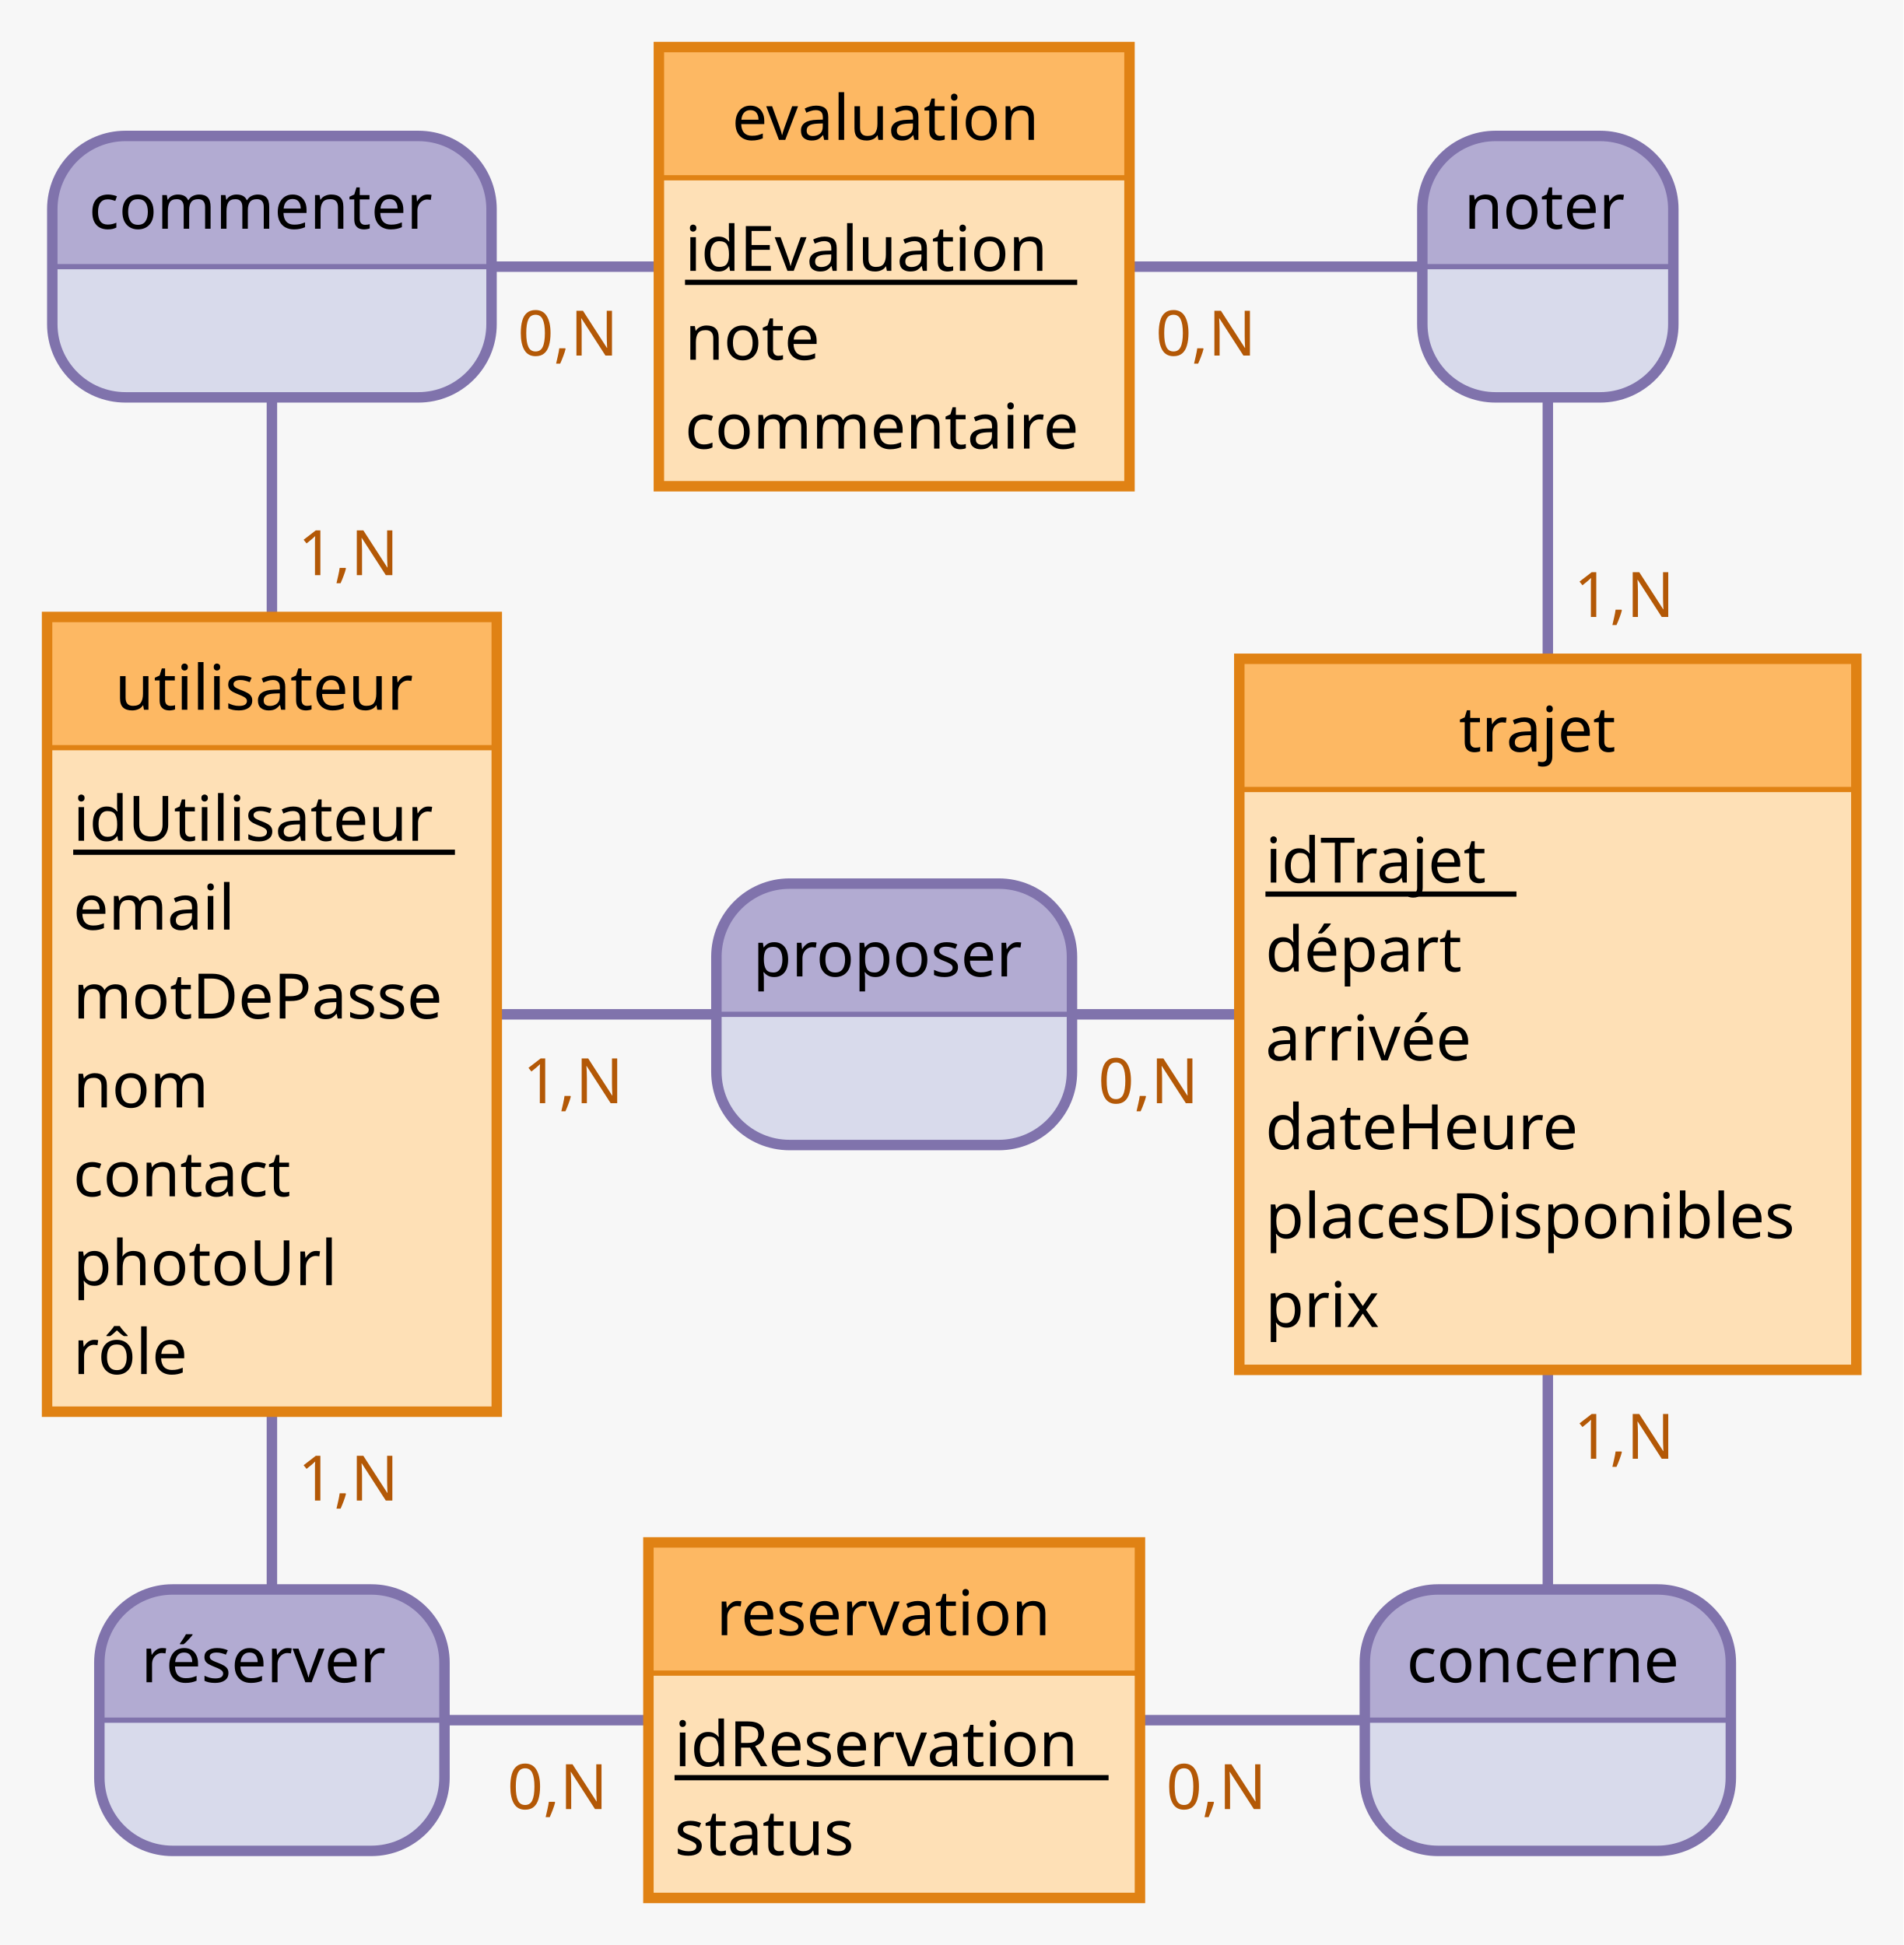
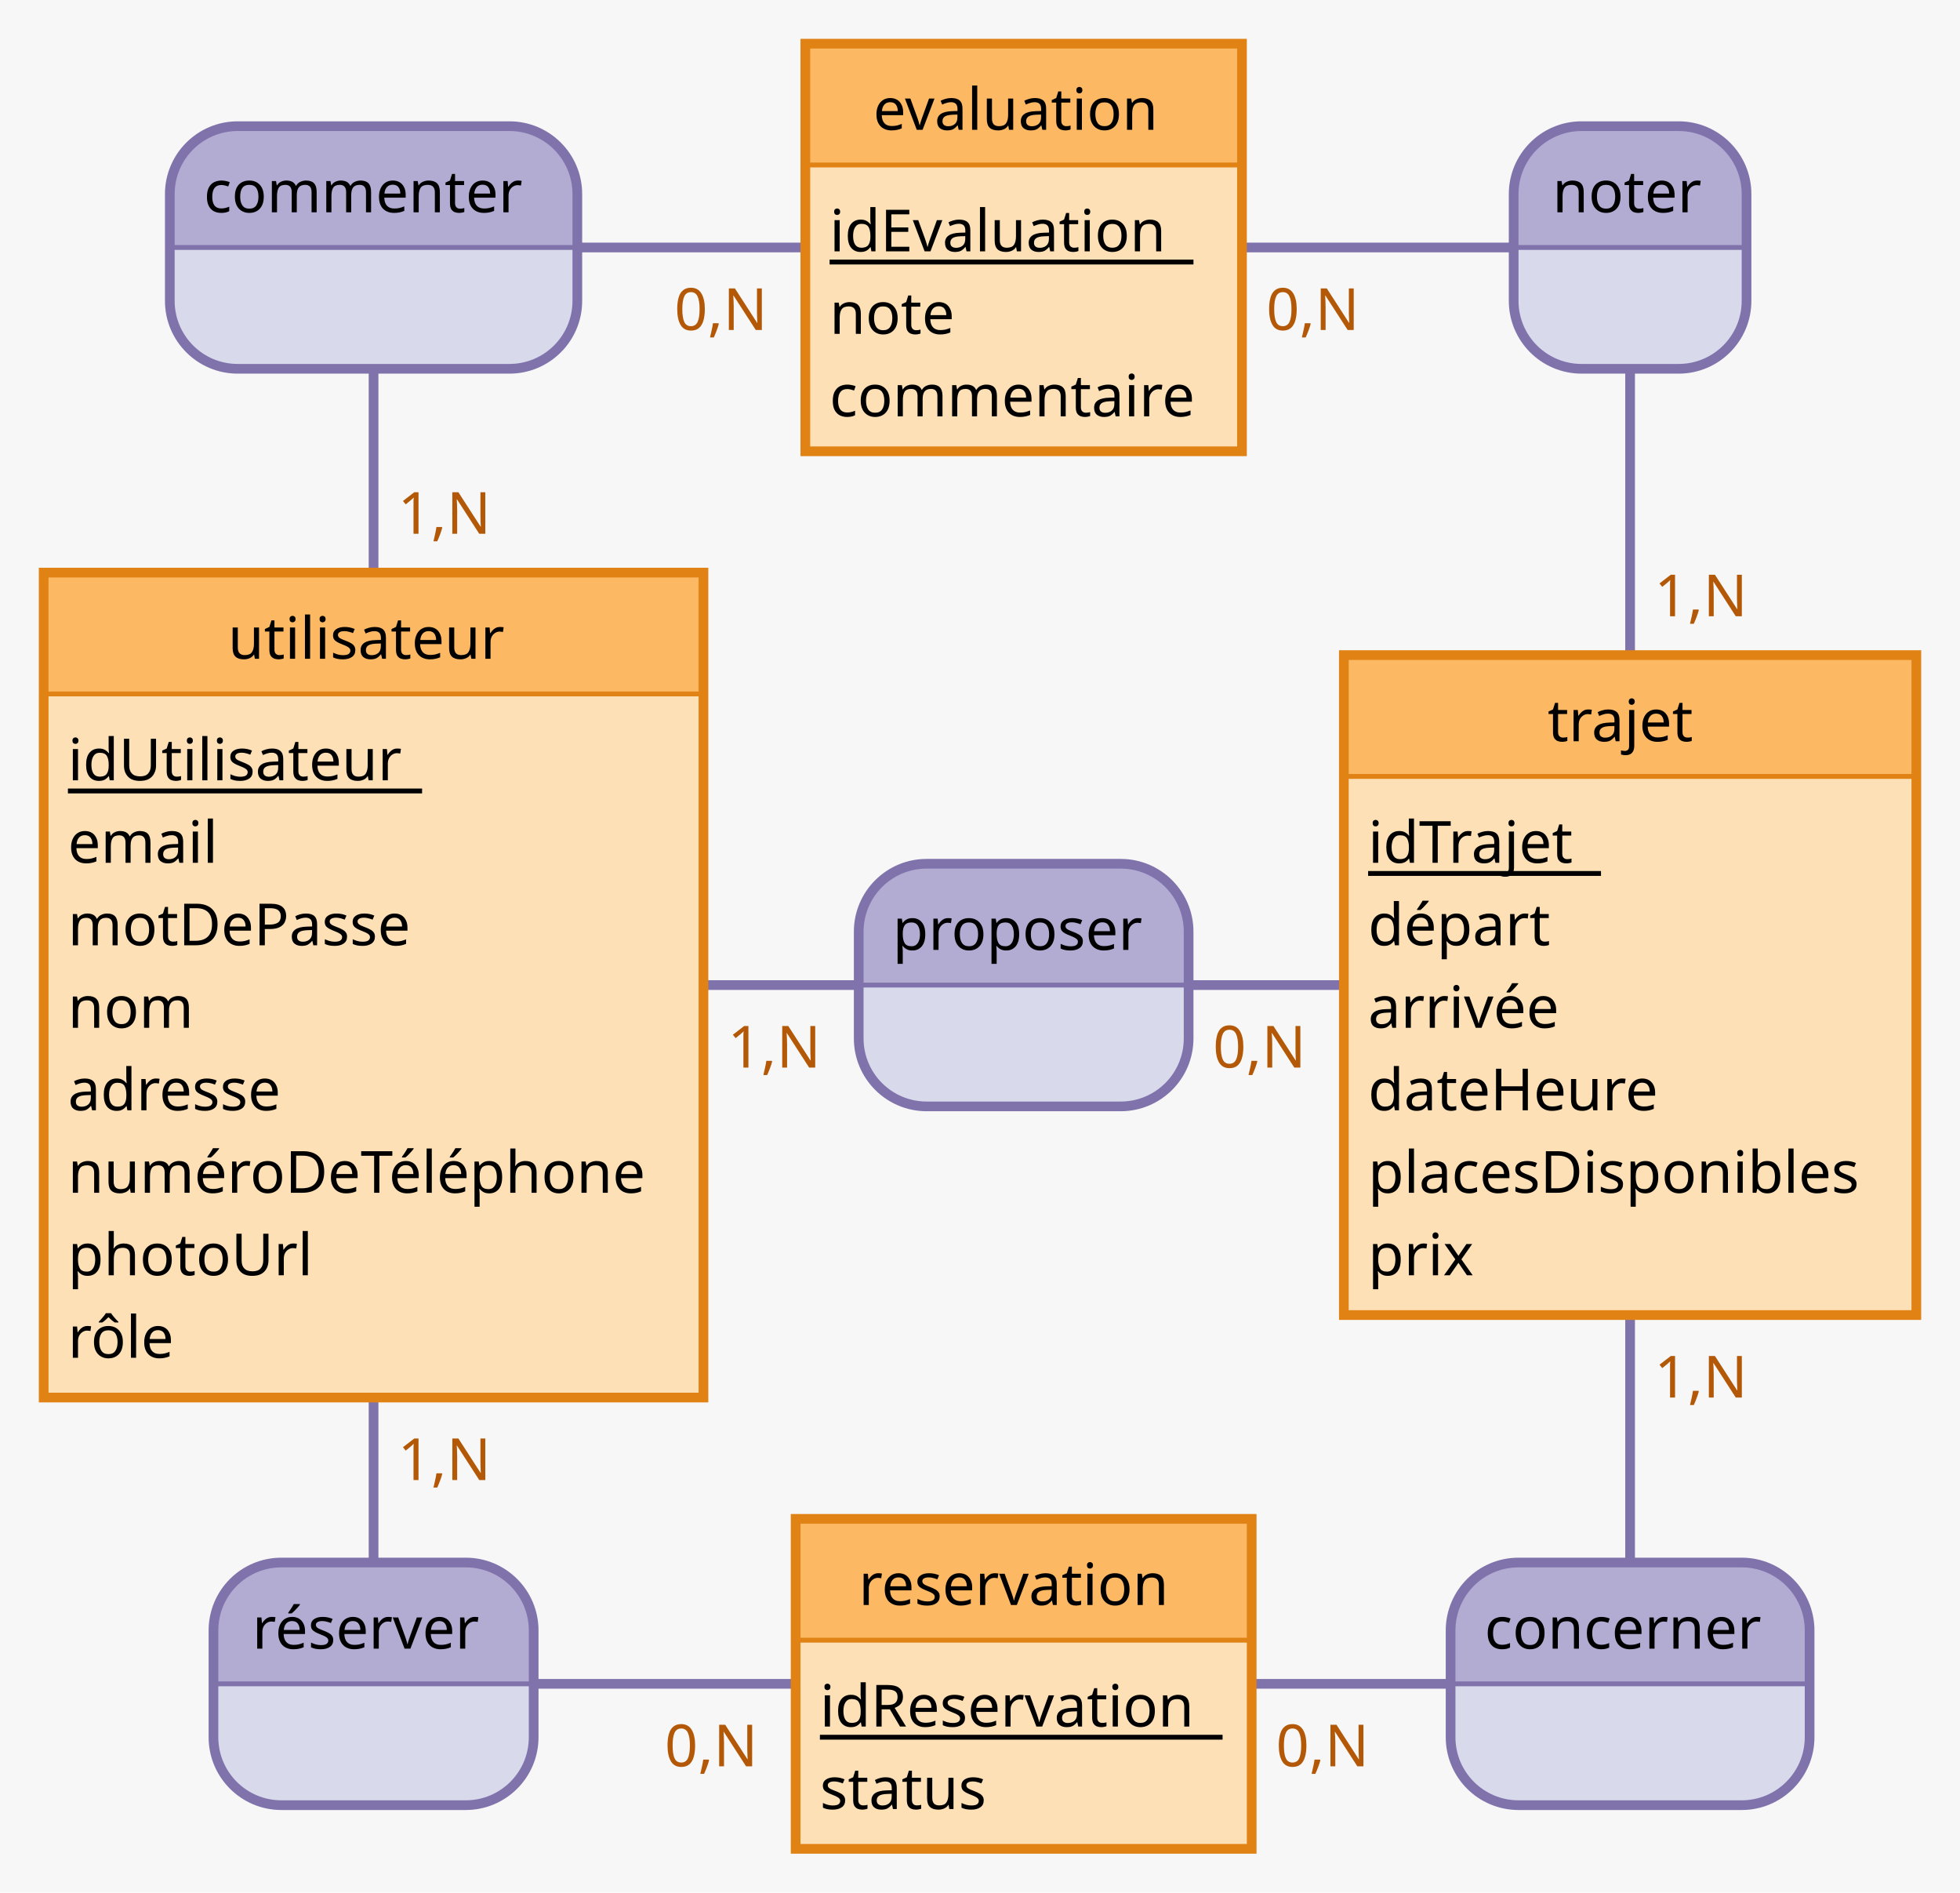
- <svg xmlns="http://www.w3.org/2000/svg" width="364" height="372" viewBox="0 0 364 372">
-   <rect x="0" y="0" width="364" height="372" fill="#f7f7f7" stroke="none" stroke-width="0" />
+ <svg xmlns="http://www.w3.org/2000/svg" width="404" height="390" viewBox="0 0 404 390">
+   <rect x="0" y="0" width="404" height="390" fill="#f7f7f7" stroke="none" stroke-width="0" />
  <g>
-     <line x1="52" y1="194" x2="52" y2="51" stroke="#8073ac" stroke-width="2" />
-     <line x1="171" y1="51" x2="52" y2="51" stroke="#8073ac" stroke-width="2" />
+     <line x1="77" y1="203" x2="77" y2="51" stroke="#8073ac" stroke-width="2" />
+     <line x1="211" y1="51" x2="77" y2="51" stroke="#8073ac" stroke-width="2" />
    <g>
-       <path d="M80 26 a14 14 90 0 1 14 14 V51 h-84 V40 a14 14 90 0 1 14 -14" fill="#b2abd2" stroke="#b2abd2" stroke-width="0" />
-       <path d="M94 51 v11 a14 14 90 0 1 -14 14 H24 a14 14 90 0 1 -14 -14 V51 H84" fill="#d8daeb" stroke="#d8daeb" stroke-width="0" />
-       <rect x="10" y="26" width="84" height="50" fill="none" rx="14" stroke="#8073ac" stroke-width="2" />
-       <line x1="10" y1="51" x2="94" y2="51" stroke="#8073ac" stroke-width="1" />
-       <text x="17" y="43.75" fill="#000000" font-family="Verdana" font-size="12">commenter</text>
+       <path d="M105 26 a14 14 90 0 1 14 14 V51 h-84 V40 a14 14 90 0 1 14 -14" fill="#b2abd2" stroke="#b2abd2" stroke-width="0" />
+       <path d="M119 51 v11 a14 14 90 0 1 -14 14 H49 a14 14 90 0 1 -14 -14 V51 H84" fill="#d8daeb" stroke="#d8daeb" stroke-width="0" />
+       <rect x="35" y="26" width="84" height="50" fill="none" rx="14" stroke="#8073ac" stroke-width="2" />
+       <line x1="35" y1="51" x2="119" y2="51" stroke="#8073ac" stroke-width="1" />
+       <text x="42" y="43.75" fill="#000000" font-family="Verdana" font-size="12">commenter</text>
    </g>
-     <text x="57" y="110" fill="#b35806" font-family="Verdana" font-size="12">1,N</text>
-     <text x="99" y="68" fill="#b35806" font-family="Verdana" font-size="12">0,N</text>
+     <text x="82" y="110" fill="#b35806" font-family="Verdana" font-size="12">1,N</text>
+     <text x="139" y="68" fill="#b35806" font-family="Verdana" font-size="12">0,N</text>
  </g>
  <g>
-     <line x1="296" y1="194" x2="296" y2="51" stroke="#8073ac" stroke-width="2" />
-     <line x1="171" y1="51" x2="296" y2="51" stroke="#8073ac" stroke-width="2" />
+     <line x1="336" y1="203" x2="336" y2="51" stroke="#8073ac" stroke-width="2" />
+     <line x1="211" y1="51" x2="336" y2="51" stroke="#8073ac" stroke-width="2" />
    <g>
-       <path d="M306 26 a14 14 90 0 1 14 14 V51 h-48 V40 a14 14 90 0 1 14 -14" fill="#b2abd2" stroke="#b2abd2" stroke-width="0" />
-       <path d="M320 51 v11 a14 14 90 0 1 -14 14 H286 a14 14 90 0 1 -14 -14 V51 H48" fill="#d8daeb" stroke="#d8daeb" stroke-width="0" />
-       <rect x="272" y="26" width="48" height="50" fill="none" rx="14" stroke="#8073ac" stroke-width="2" />
-       <line x1="272" y1="51" x2="320" y2="51" stroke="#8073ac" stroke-width="1" />
-       <text x="280" y="43.75" fill="#000000" font-family="Verdana" font-size="12">noter</text>
+       <path d="M346 26 a14 14 90 0 1 14 14 V51 h-48 V40 a14 14 90 0 1 14 -14" fill="#b2abd2" stroke="#b2abd2" stroke-width="0" />
+       <path d="M360 51 v11 a14 14 90 0 1 -14 14 H326 a14 14 90 0 1 -14 -14 V51 H48" fill="#d8daeb" stroke="#d8daeb" stroke-width="0" />
+       <rect x="312" y="26" width="48" height="50" fill="none" rx="14" stroke="#8073ac" stroke-width="2" />
+       <line x1="312" y1="51" x2="360" y2="51" stroke="#8073ac" stroke-width="1" />
+       <text x="320" y="43.75" fill="#000000" font-family="Verdana" font-size="12">noter</text>
    </g>
-     <text x="301" y="118" fill="#b35806" font-family="Verdana" font-size="12">1,N</text>
-     <text x="221" y="68" fill="#b35806" font-family="Verdana" font-size="12">0,N</text>
+     <text x="341" y="127" fill="#b35806" font-family="Verdana" font-size="12">1,N</text>
+     <text x="261" y="68" fill="#b35806" font-family="Verdana" font-size="12">0,N</text>
  </g>
  <g>
-     <line x1="52" y1="194" x2="171" y2="194" stroke="#8073ac" stroke-width="2" />
-     <line x1="296" y1="194" x2="171" y2="194" stroke="#8073ac" stroke-width="2" />
+     <line x1="77" y1="203" x2="211" y2="203" stroke="#8073ac" stroke-width="2" />
+     <line x1="336" y1="203" x2="211" y2="203" stroke="#8073ac" stroke-width="2" />
    <g>
-       <path d="M191 169 a14 14 90 0 1 14 14 V194 h-68 V183 a14 14 90 0 1 14 -14" fill="#b2abd2" stroke="#b2abd2" stroke-width="0" />
-       <path d="M205 194 v11 a14 14 90 0 1 -14 14 H151 a14 14 90 0 1 -14 -14 V194 H68" fill="#d8daeb" stroke="#d8daeb" stroke-width="0" />
-       <rect x="137" y="169" width="68" height="50" fill="none" rx="14" stroke="#8073ac" stroke-width="2" />
-       <line x1="137" y1="194" x2="205" y2="194" stroke="#8073ac" stroke-width="1" />
-       <text x="144" y="186.75" fill="#000000" font-family="Verdana" font-size="12">proposer</text>
+       <path d="M231 178 a14 14 90 0 1 14 14 V203 h-68 V192 a14 14 90 0 1 14 -14" fill="#b2abd2" stroke="#b2abd2" stroke-width="0" />
+       <path d="M245 203 v11 a14 14 90 0 1 -14 14 H191 a14 14 90 0 1 -14 -14 V203 H68" fill="#d8daeb" stroke="#d8daeb" stroke-width="0" />
+       <rect x="177" y="178" width="68" height="50" fill="none" rx="14" stroke="#8073ac" stroke-width="2" />
+       <line x1="177" y1="203" x2="245" y2="203" stroke="#8073ac" stroke-width="1" />
+       <text x="184" y="195.75" fill="#000000" font-family="Verdana" font-size="12">proposer</text>
    </g>
-     <text x="100" y="211" fill="#b35806" font-family="Verdana" font-size="12">1,N</text>
-     <text x="210" y="211" fill="#b35806" font-family="Verdana" font-size="12">0,N</text>
+     <text x="150" y="220" fill="#b35806" font-family="Verdana" font-size="12">1,N</text>
+     <text x="250" y="220" fill="#b35806" font-family="Verdana" font-size="12">0,N</text>
  </g>
  <g>
-     <line x1="52" y1="194" x2="52" y2="329" stroke="#8073ac" stroke-width="2" />
-     <line x1="171" y1="329" x2="52" y2="329" stroke="#8073ac" stroke-width="2" />
+     <line x1="77" y1="203" x2="77" y2="347" stroke="#8073ac" stroke-width="2" />
+     <line x1="211" y1="347" x2="77" y2="347" stroke="#8073ac" stroke-width="2" />
    <g>
-       <path d="M71 304 a14 14 90 0 1 14 14 V329 h-66 V318 a14 14 90 0 1 14 -14" fill="#b2abd2" stroke="#b2abd2" stroke-width="0" />
-       <path d="M85 329 v11 a14 14 90 0 1 -14 14 H33 a14 14 90 0 1 -14 -14 V329 H66" fill="#d8daeb" stroke="#d8daeb" stroke-width="0" />
-       <rect x="19" y="304" width="66" height="50" fill="none" rx="14" stroke="#8073ac" stroke-width="2" />
-       <line x1="19" y1="329" x2="85" y2="329" stroke="#8073ac" stroke-width="1" />
-       <text x="27" y="321.75" fill="#000000" font-family="Verdana" font-size="12">réserver</text>
+       <path d="M96 322 a14 14 90 0 1 14 14 V347 h-66 V336 a14 14 90 0 1 14 -14" fill="#b2abd2" stroke="#b2abd2" stroke-width="0" />
+       <path d="M110 347 v11 a14 14 90 0 1 -14 14 H58 a14 14 90 0 1 -14 -14 V347 H66" fill="#d8daeb" stroke="#d8daeb" stroke-width="0" />
+       <rect x="44" y="322" width="66" height="50" fill="none" rx="14" stroke="#8073ac" stroke-width="2" />
+       <line x1="44" y1="347" x2="110" y2="347" stroke="#8073ac" stroke-width="1" />
+       <text x="52" y="339.75" fill="#000000" font-family="Verdana" font-size="12">réserver</text>
    </g>
-     <text x="57" y="287" fill="#b35806" font-family="Verdana" font-size="12">1,N</text>
-     <text x="97" y="346" fill="#b35806" font-family="Verdana" font-size="12">0,N</text>
+     <text x="82" y="305" fill="#b35806" font-family="Verdana" font-size="12">1,N</text>
+     <text x="137" y="364" fill="#b35806" font-family="Verdana" font-size="12">0,N</text>
  </g>
  <g>
-     <line x1="296" y1="194" x2="296" y2="329" stroke="#8073ac" stroke-width="2" />
-     <line x1="171" y1="329" x2="296" y2="329" stroke="#8073ac" stroke-width="2" />
+     <line x1="336" y1="203" x2="336" y2="347" stroke="#8073ac" stroke-width="2" />
+     <line x1="211" y1="347" x2="336" y2="347" stroke="#8073ac" stroke-width="2" />
    <g>
-       <path d="M317 304 a14 14 90 0 1 14 14 V329 h-70 V318 a14 14 90 0 1 14 -14" fill="#b2abd2" stroke="#b2abd2" stroke-width="0" />
-       <path d="M331 329 v11 a14 14 90 0 1 -14 14 H275 a14 14 90 0 1 -14 -14 V329 H70" fill="#d8daeb" stroke="#d8daeb" stroke-width="0" />
-       <rect x="261" y="304" width="70" height="50" fill="none" rx="14" stroke="#8073ac" stroke-width="2" />
-       <line x1="261" y1="329" x2="331" y2="329" stroke="#8073ac" stroke-width="1" />
-       <text x="269" y="321.75" fill="#000000" font-family="Verdana" font-size="12">concerne</text>
+       <path d="M359 322 a14 14 90 0 1 14 14 V347 h-74 V336 a14 14 90 0 1 14 -14" fill="#b2abd2" stroke="#b2abd2" stroke-width="0" />
+       <path d="M373 347 v11 a14 14 90 0 1 -14 14 H313 a14 14 90 0 1 -14 -14 V347 H74" fill="#d8daeb" stroke="#d8daeb" stroke-width="0" />
+       <rect x="299" y="322" width="74" height="50" fill="none" rx="14" stroke="#8073ac" stroke-width="2" />
+       <line x1="299" y1="347" x2="373" y2="347" stroke="#8073ac" stroke-width="1" />
+       <text x="306" y="339.75" fill="#000000" font-family="Verdana" font-size="12">concerner</text>
    </g>
-     <text x="301" y="279" fill="#b35806" font-family="Verdana" font-size="12">1,N</text>
-     <text x="223" y="346" fill="#b35806" font-family="Verdana" font-size="12">0,N</text>
+     <text x="341" y="288" fill="#b35806" font-family="Verdana" font-size="12">1,N</text>
+     <text x="263" y="364" fill="#b35806" font-family="Verdana" font-size="12">0,N</text>
  </g>
  <g>
    <g>
-       <rect x="126" y="9" width="90" height="25" fill="#fdb863" stroke="none" stroke-width="0" opacity="1" />
-       <rect x="126" y="34" width="90" height="59" fill="#fee0b6" stroke="none" stroke-width="0" opacity="1" />
-       <rect x="126" y="9" width="90" height="84" fill="none" stroke="#e08214" stroke-width="2" opacity="1" />
-       <line x1="126" y1="34" x2="216" y2="34" stroke="#e08214" stroke-width="1" />
+       <rect x="166" y="9" width="90" height="25" fill="#fdb863" stroke="none" stroke-width="0" opacity="1" />
+       <rect x="166" y="34" width="90" height="59" fill="#fee0b6" stroke="none" stroke-width="0" opacity="1" />
+       <rect x="166" y="9" width="90" height="84" fill="none" stroke="#e08214" stroke-width="2" opacity="1" />
+       <line x1="166" y1="34" x2="256" y2="34" stroke="#e08214" stroke-width="1" />
    </g>
-     <text x="140" y="26.75" fill="#000000" font-family="Verdana" font-size="12">evaluation</text>
-     <text x="131" y="51.8" fill="#000000" font-family="Verdana" font-size="12">idEvaluation</text>
-     <line x1="131" y1="54" x2="206" y2="54" stroke="#000000" stroke-width="1" />
-     <text x="131" y="68.8" fill="#000000" font-family="Verdana" font-size="12">note</text>
-     <text x="131" y="85.8" fill="#000000" font-family="Verdana" font-size="12">commentaire</text>
+     <text x="180" y="26.75" fill="#000000" font-family="Verdana" font-size="12">evaluation</text>
+     <text x="171" y="51.8" fill="#000000" font-family="Verdana" font-size="12">idEvaluation</text>
+     <line x1="171" y1="54" x2="246" y2="54" stroke="#000000" stroke-width="1" />
+     <text x="171" y="68.8" fill="#000000" font-family="Verdana" font-size="12">note</text>
+     <text x="171" y="85.8" fill="#000000" font-family="Verdana" font-size="12">commentaire</text>
  </g>
  <g>
    <g>
-       <rect x="9" y="118" width="86" height="25" fill="#fdb863" stroke="none" stroke-width="0" opacity="1" />
-       <rect x="9" y="143" width="86" height="127" fill="#fee0b6" stroke="none" stroke-width="0" opacity="1" />
-       <rect x="9" y="118" width="86" height="152" fill="none" stroke="#e08214" stroke-width="2" opacity="1" />
-       <line x1="9" y1="143" x2="95" y2="143" stroke="#e08214" stroke-width="1" />
+       <rect x="9" y="118" width="136" height="25" fill="#fdb863" stroke="none" stroke-width="0" opacity="1" />
+       <rect x="9" y="143" width="136" height="145" fill="#fee0b6" stroke="none" stroke-width="0" opacity="1" />
+       <rect x="9" y="118" width="136" height="170" fill="none" stroke="#e08214" stroke-width="2" opacity="1" />
+       <line x1="9" y1="143" x2="145" y2="143" stroke="#e08214" stroke-width="1" />
    </g>
-     <text x="22" y="135.75" fill="#000000" font-family="Verdana" font-size="12">utilisateur</text>
+     <text x="47" y="135.75" fill="#000000" font-family="Verdana" font-size="12">utilisateur</text>
    <text x="14" y="160.8" fill="#000000" font-family="Verdana" font-size="12">idUtilisateur</text>
    <line x1="14" y1="163" x2="87" y2="163" stroke="#000000" stroke-width="1" />
    <text x="14" y="177.8" fill="#000000" font-family="Verdana" font-size="12">email</text>
    <text x="14" y="194.8" fill="#000000" font-family="Verdana" font-size="12">motDePasse</text>
    <text x="14" y="211.8" fill="#000000" font-family="Verdana" font-size="12">nom</text>
-     <text x="14" y="228.8" fill="#000000" font-family="Verdana" font-size="12">contact</text>
-     <text x="14" y="245.8" fill="#000000" font-family="Verdana" font-size="12">photoUrl</text>
-     <text x="14" y="262.8" fill="#000000" font-family="Verdana" font-size="12">rôle</text>
+     <text x="14" y="228.8" fill="#000000" font-family="Verdana" font-size="12">adresse</text>
+     <text x="14" y="245.8" fill="#000000" font-family="Verdana" font-size="12">numéroDeTéléphone</text>
+     <text x="14" y="262.8" fill="#000000" font-family="Verdana" font-size="12">photoUrl</text>
+     <text x="14" y="279.8" fill="#000000" font-family="Verdana" font-size="12">rôle</text>
  </g>
  <g>
    <g>
-       <rect x="237" y="126" width="118" height="25" fill="#fdb863" stroke="none" stroke-width="0" opacity="1" />
-       <rect x="237" y="151" width="118" height="111" fill="#fee0b6" stroke="none" stroke-width="0" opacity="1" />
-       <rect x="237" y="126" width="118" height="136" fill="none" stroke="#e08214" stroke-width="2" opacity="1" />
-       <line x1="237" y1="151" x2="355" y2="151" stroke="#e08214" stroke-width="1" />
+       <rect x="277" y="135" width="118" height="25" fill="#fdb863" stroke="none" stroke-width="0" opacity="1" />
+       <rect x="277" y="160" width="118" height="111" fill="#fee0b6" stroke="none" stroke-width="0" opacity="1" />
+       <rect x="277" y="135" width="118" height="136" fill="none" stroke="#e08214" stroke-width="2" opacity="1" />
+       <line x1="277" y1="160" x2="395" y2="160" stroke="#e08214" stroke-width="1" />
    </g>
-     <text x="279" y="143.75" fill="#000000" font-family="Verdana" font-size="12">trajet</text>
-     <text x="242" y="168.8" fill="#000000" font-family="Verdana" font-size="12">idTrajet</text>
-     <line x1="242" y1="171" x2="290" y2="171" stroke="#000000" stroke-width="1" />
-     <text x="242" y="185.8" fill="#000000" font-family="Verdana" font-size="12">départ</text>
-     <text x="242" y="202.8" fill="#000000" font-family="Verdana" font-size="12">arrivée</text>
-     <text x="242" y="219.8" fill="#000000" font-family="Verdana" font-size="12">dateHeure</text>
-     <text x="242" y="236.8" fill="#000000" font-family="Verdana" font-size="12">placesDisponibles</text>
-     <text x="242" y="253.8" fill="#000000" font-family="Verdana" font-size="12">prix</text>
+     <text x="319" y="152.75" fill="#000000" font-family="Verdana" font-size="12">trajet</text>
+     <text x="282" y="177.8" fill="#000000" font-family="Verdana" font-size="12">idTrajet</text>
+     <line x1="282" y1="180" x2="330" y2="180" stroke="#000000" stroke-width="1" />
+     <text x="282" y="194.8" fill="#000000" font-family="Verdana" font-size="12">départ</text>
+     <text x="282" y="211.8" fill="#000000" font-family="Verdana" font-size="12">arrivée</text>
+     <text x="282" y="228.8" fill="#000000" font-family="Verdana" font-size="12">dateHeure</text>
+     <text x="282" y="245.8" fill="#000000" font-family="Verdana" font-size="12">placesDisponibles</text>
+     <text x="282" y="262.8" fill="#000000" font-family="Verdana" font-size="12">prix</text>
  </g>
  <g>
    <g>
-       <rect x="124" y="295" width="94" height="25" fill="#fdb863" stroke="none" stroke-width="0" opacity="1" />
-       <rect x="124" y="320" width="94" height="43" fill="#fee0b6" stroke="none" stroke-width="0" opacity="1" />
-       <rect x="124" y="295" width="94" height="68" fill="none" stroke="#e08214" stroke-width="2" opacity="1" />
-       <line x1="124" y1="320" x2="218" y2="320" stroke="#e08214" stroke-width="1" />
+       <rect x="164" y="313" width="94" height="25" fill="#fdb863" stroke="none" stroke-width="0" opacity="1" />
+       <rect x="164" y="338" width="94" height="43" fill="#fee0b6" stroke="none" stroke-width="0" opacity="1" />
+       <rect x="164" y="313" width="94" height="68" fill="none" stroke="#e08214" stroke-width="2" opacity="1" />
+       <line x1="164" y1="338" x2="258" y2="338" stroke="#e08214" stroke-width="1" />
    </g>
-     <text x="137" y="312.75" fill="#000000" font-family="Verdana" font-size="12">reservation</text>
-     <text x="129" y="337.8" fill="#000000" font-family="Verdana" font-size="12">idReservation</text>
-     <line x1="129" y1="340" x2="212" y2="340" stroke="#000000" stroke-width="1" />
-     <text x="129" y="354.8" fill="#000000" font-family="Verdana" font-size="12">status</text>
+     <text x="177" y="330.75" fill="#000000" font-family="Verdana" font-size="12">reservation</text>
+     <text x="169" y="355.8" fill="#000000" font-family="Verdana" font-size="12">idReservation</text>
+     <line x1="169" y1="358" x2="252" y2="358" stroke="#000000" stroke-width="1" />
+     <text x="169" y="372.8" fill="#000000" font-family="Verdana" font-size="12">status</text>
  </g>
</svg>
